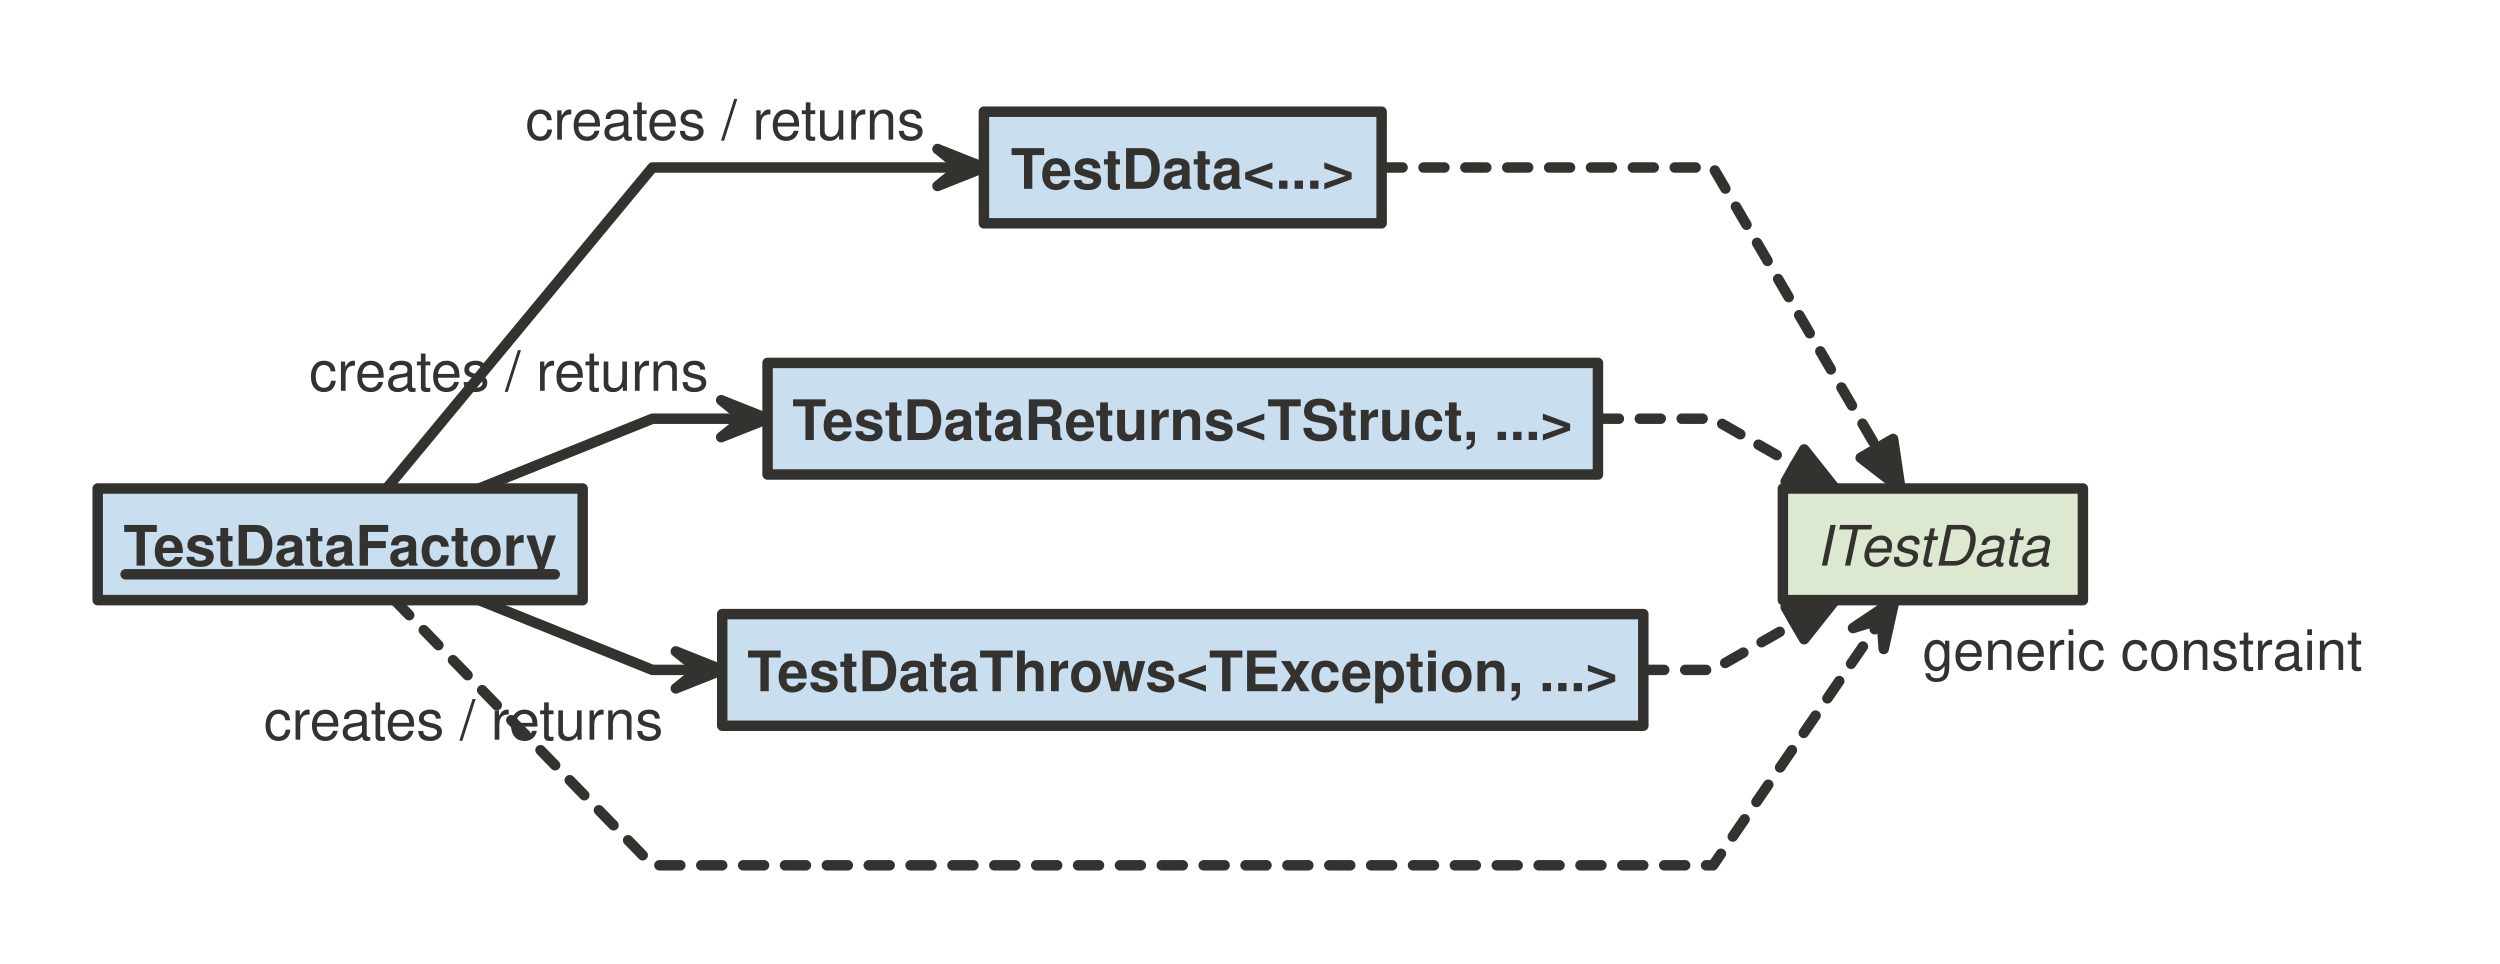
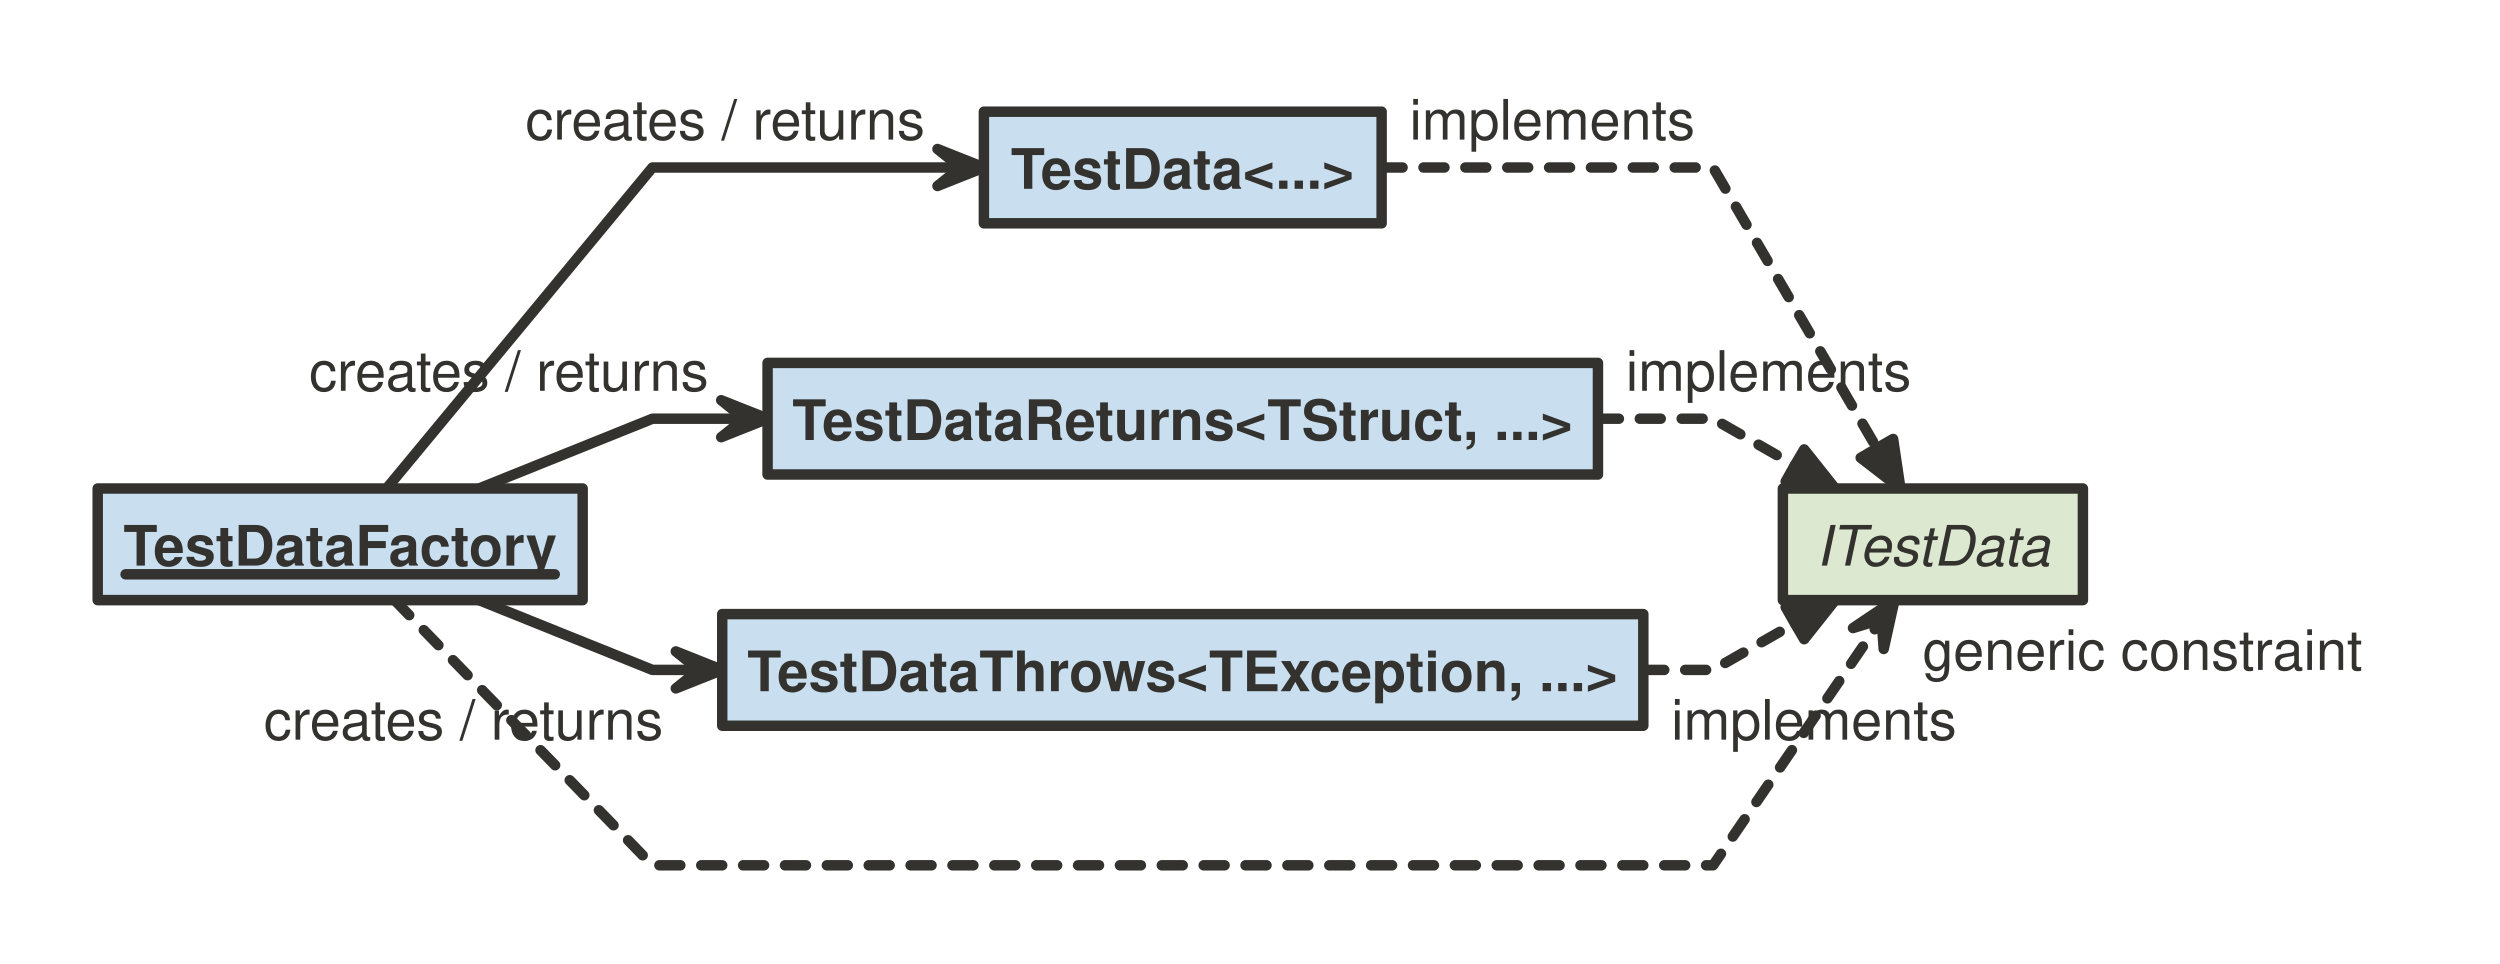
<svg xmlns="http://www.w3.org/2000/svg" version="1.1" baseProfile="full" width="716.5" height="276.0" viewBox="0 0 716.543 276">
  <g stroke-width="1.0" text-align="left" font="12pt Helvetica, Arial, sans-serif" font-size="12pt" font-family="Helvetica" font-weight="bold" font-style="normal">
    <g font-family="Helvetica" font-size="12pt" font-weight="bold" font-style="normal" stroke-width="3.0" stroke-linejoin="round" stroke-linecap="round" stroke="#33322E">
      <g stroke="transparent" fill="transparent">
        <rect x="0.0" y="0.0" height="276.0" width="716.5" stroke="none" />
      </g>
      <g transform="translate(8, 12)" fill="#33322E">
        <g transform="translate(20, 20)" fill="#33322E" font-family="Helvetica" font-size="12pt" font-weight="normal" font-style="normal">
+           <text x="376.0" y="8.0" stroke="none">implements</text>
          <g stroke-dasharray="6 6">
            <path d="M368.0 16.0 L463 16 L509.948 96.483 L509.9 96.5 " fill="none" />
          </g>
          <path d="M505.3 99.2 L509.9 96.5 L514.6 93.8 L516.7 108.0 Z" />
          <text x="122.6" y="8.0" stroke="none">creates / returns</text>
          <path d="M82.8 108.0 L159 16 L247.333 16 L247.3 16.0 " fill="none" />
          <path d="M240.7 21.3 L247.3 16.0 L240.7 10.7 L254.0 16.0 Z" />
          <text x="60.6" y="80.0" stroke="none">creates / returns</text>
          <path d="M109.3 108.0 L159 88 L185.333 88 L185.3 88.0 " fill="none" />
          <path d="M178.7 93.3 L185.3 88.0 L178.7 82.7 L192.0 88.0 Z" />
+           <text x="438.0" y="80.0" stroke="none">implements</text>
          <g stroke-dasharray="6 6">
            <path d="M430.0 88.0 L463 88 L486.423 101.385 L486.4 101.4 " fill="none" />
          </g>
          <path d="M483.8 106.0 L486.4 101.4 L489.1 96.8 L498.0 108.0 Z" />
          <text x="47.6" y="180.0" stroke="none">creates / returns</text>
          <path d="M109.3 140.0 L159 160 L172.333 160 L172.3 160.0 " fill="none" />
          <path d="M165.7 165.3 L172.3 160.0 L165.7 154.7 L179.0 160.0 Z" />
+           <text x="451.0" y="180.0" stroke="none">implements</text>
          <g stroke-dasharray="6 6">
            <path d="M443.0 160.0 L463 160 L486.423 146.615 L486.4 146.6 " fill="none" />
          </g>
          <path d="M489.1 151.2 L486.4 146.6 L483.8 142.0 L498.0 140.0 Z" />
          <text x="523.0" y="160.0" stroke="none">generic constraint</text>
          <g stroke-dasharray="6 6">
            <path d="M85.1 140.0 L159 216 L311 216 L311 216 L463 216 L463 216 L511.277 145.501 L511.3 145.5 " fill="none" />
          </g>
          <path d="M511.9 154.0 L511.3 145.5 L503.1 148.0 L515.0 140.0 Z" />
          <g data-name="TestDataFactory">
            <g fill="#C9DEEF" stroke="#33322E" data-name="TestDataFactory">
              <rect x="0.0" y="108.0" height="32.0" width="139.0" data-name="TestDataFactory" />
            </g>
            <g transform="translate(0, 108)" font-family="Helvetica" font-size="12pt" font-weight="bold" font-style="normal" data-name="TestDataFactory" data-compartment="0">
              <g transform="translate(8, 8)" fill="#33322E" text-align="center" stroke-width="3.0" data-name="TestDataFactory" data-compartment="0">
                <text x="61.5" y="14.1" stroke="none" text-anchor="middle" data-name="TestDataFactory" data-compartment="0">TestDataFactory</text>
                <path d="M-0.0 16.6 L123.0 16.6" fill="none" data-name="TestDataFactory" data-compartment="0" />
              </g>
            </g>
          </g>
          <g data-name="ITestData">
            <g fill="#DCE8CF" stroke="#33322E" data-name="ITestData">
              <rect x="483.0" y="108.0" height="32.0" width="86.0" data-name="ITestData" />
            </g>
            <g transform="translate(483, 108)" font-family="Helvetica" font-size="12pt" font-weight="normal" font-style="italic" data-name="ITestData" data-compartment="0">
              <g transform="translate(8, 8)" fill="#33322E" text-align="center" data-name="ITestData" data-compartment="0">
                <text x="35.0" y="14.1" stroke="none" text-anchor="middle" data-name="ITestData" data-compartment="0">ITestData</text>
              </g>
            </g>
          </g>
          <g data-name="TestData&lt;...&gt;">
            <g fill="#C9DEEF" stroke="#33322E" data-name="TestData&lt;...&gt;">
              <rect x="254.0" y="0.0" height="32.0" width="114.0" data-name="TestData&lt;...&gt;" />
            </g>
            <g transform="translate(254, 0)" font-family="Helvetica" font-size="12pt" font-weight="bold" font-style="normal" data-name="TestData&lt;...&gt;" data-compartment="0">
              <g transform="translate(8, 8)" fill="#33322E" text-align="center" data-name="TestData&lt;...&gt;" data-compartment="0">
                <text x="49.0" y="14.1" stroke="none" text-anchor="middle" data-name="TestData&lt;...&gt;" data-compartment="0">TestData&lt;...&gt;</text>
              </g>
            </g>
          </g>
          <g data-name="TestDataReturns&lt;TStruct, ...&gt;">
            <g fill="#C9DEEF" stroke="#33322E" data-name="TestDataReturns&lt;TStruct, ...&gt;">
              <rect x="192.0" y="72.0" height="32.0" width="238.0" data-name="TestDataReturns&lt;TStruct, ...&gt;" />
            </g>
            <g transform="translate(192, 72)" font-family="Helvetica" font-size="12pt" font-weight="bold" font-style="normal" data-name="TestDataReturns&lt;TStruct, ...&gt;" data-compartment="0">
              <g transform="translate(8, 8)" fill="#33322E" text-align="center" data-name="TestDataReturns&lt;TStruct, ...&gt;" data-compartment="0">
                <text x="111.0" y="14.1" stroke="none" text-anchor="middle" data-name="TestDataReturns&lt;TStruct, ...&gt;" data-compartment="0">TestDataReturns&lt;TStruct, ...&gt;</text>
              </g>
            </g>
          </g>
          <g data-name="TestDataThrows&lt;TException, ...&gt;">
            <g fill="#C9DEEF" stroke="#33322E" data-name="TestDataThrows&lt;TException, ...&gt;">
              <rect x="179.0" y="144.0" height="32.0" width="264.0" data-name="TestDataThrows&lt;TException, ...&gt;" />
            </g>
            <g transform="translate(179, 144)" font-family="Helvetica" font-size="12pt" font-weight="bold" font-style="normal" data-name="TestDataThrows&lt;TException, ...&gt;" data-compartment="0">
              <g transform="translate(8, 8)" fill="#33322E" text-align="center" data-name="TestDataThrows&lt;TException, ...&gt;" data-compartment="0">
                <text x="124.0" y="14.1" stroke="none" text-anchor="middle" data-name="TestDataThrows&lt;TException, ...&gt;" data-compartment="0">TestDataThrows&lt;TException, ...&gt;</text>
              </g>
            </g>
          </g>
        </g>
      </g>
    </g>
  </g>
</svg>
